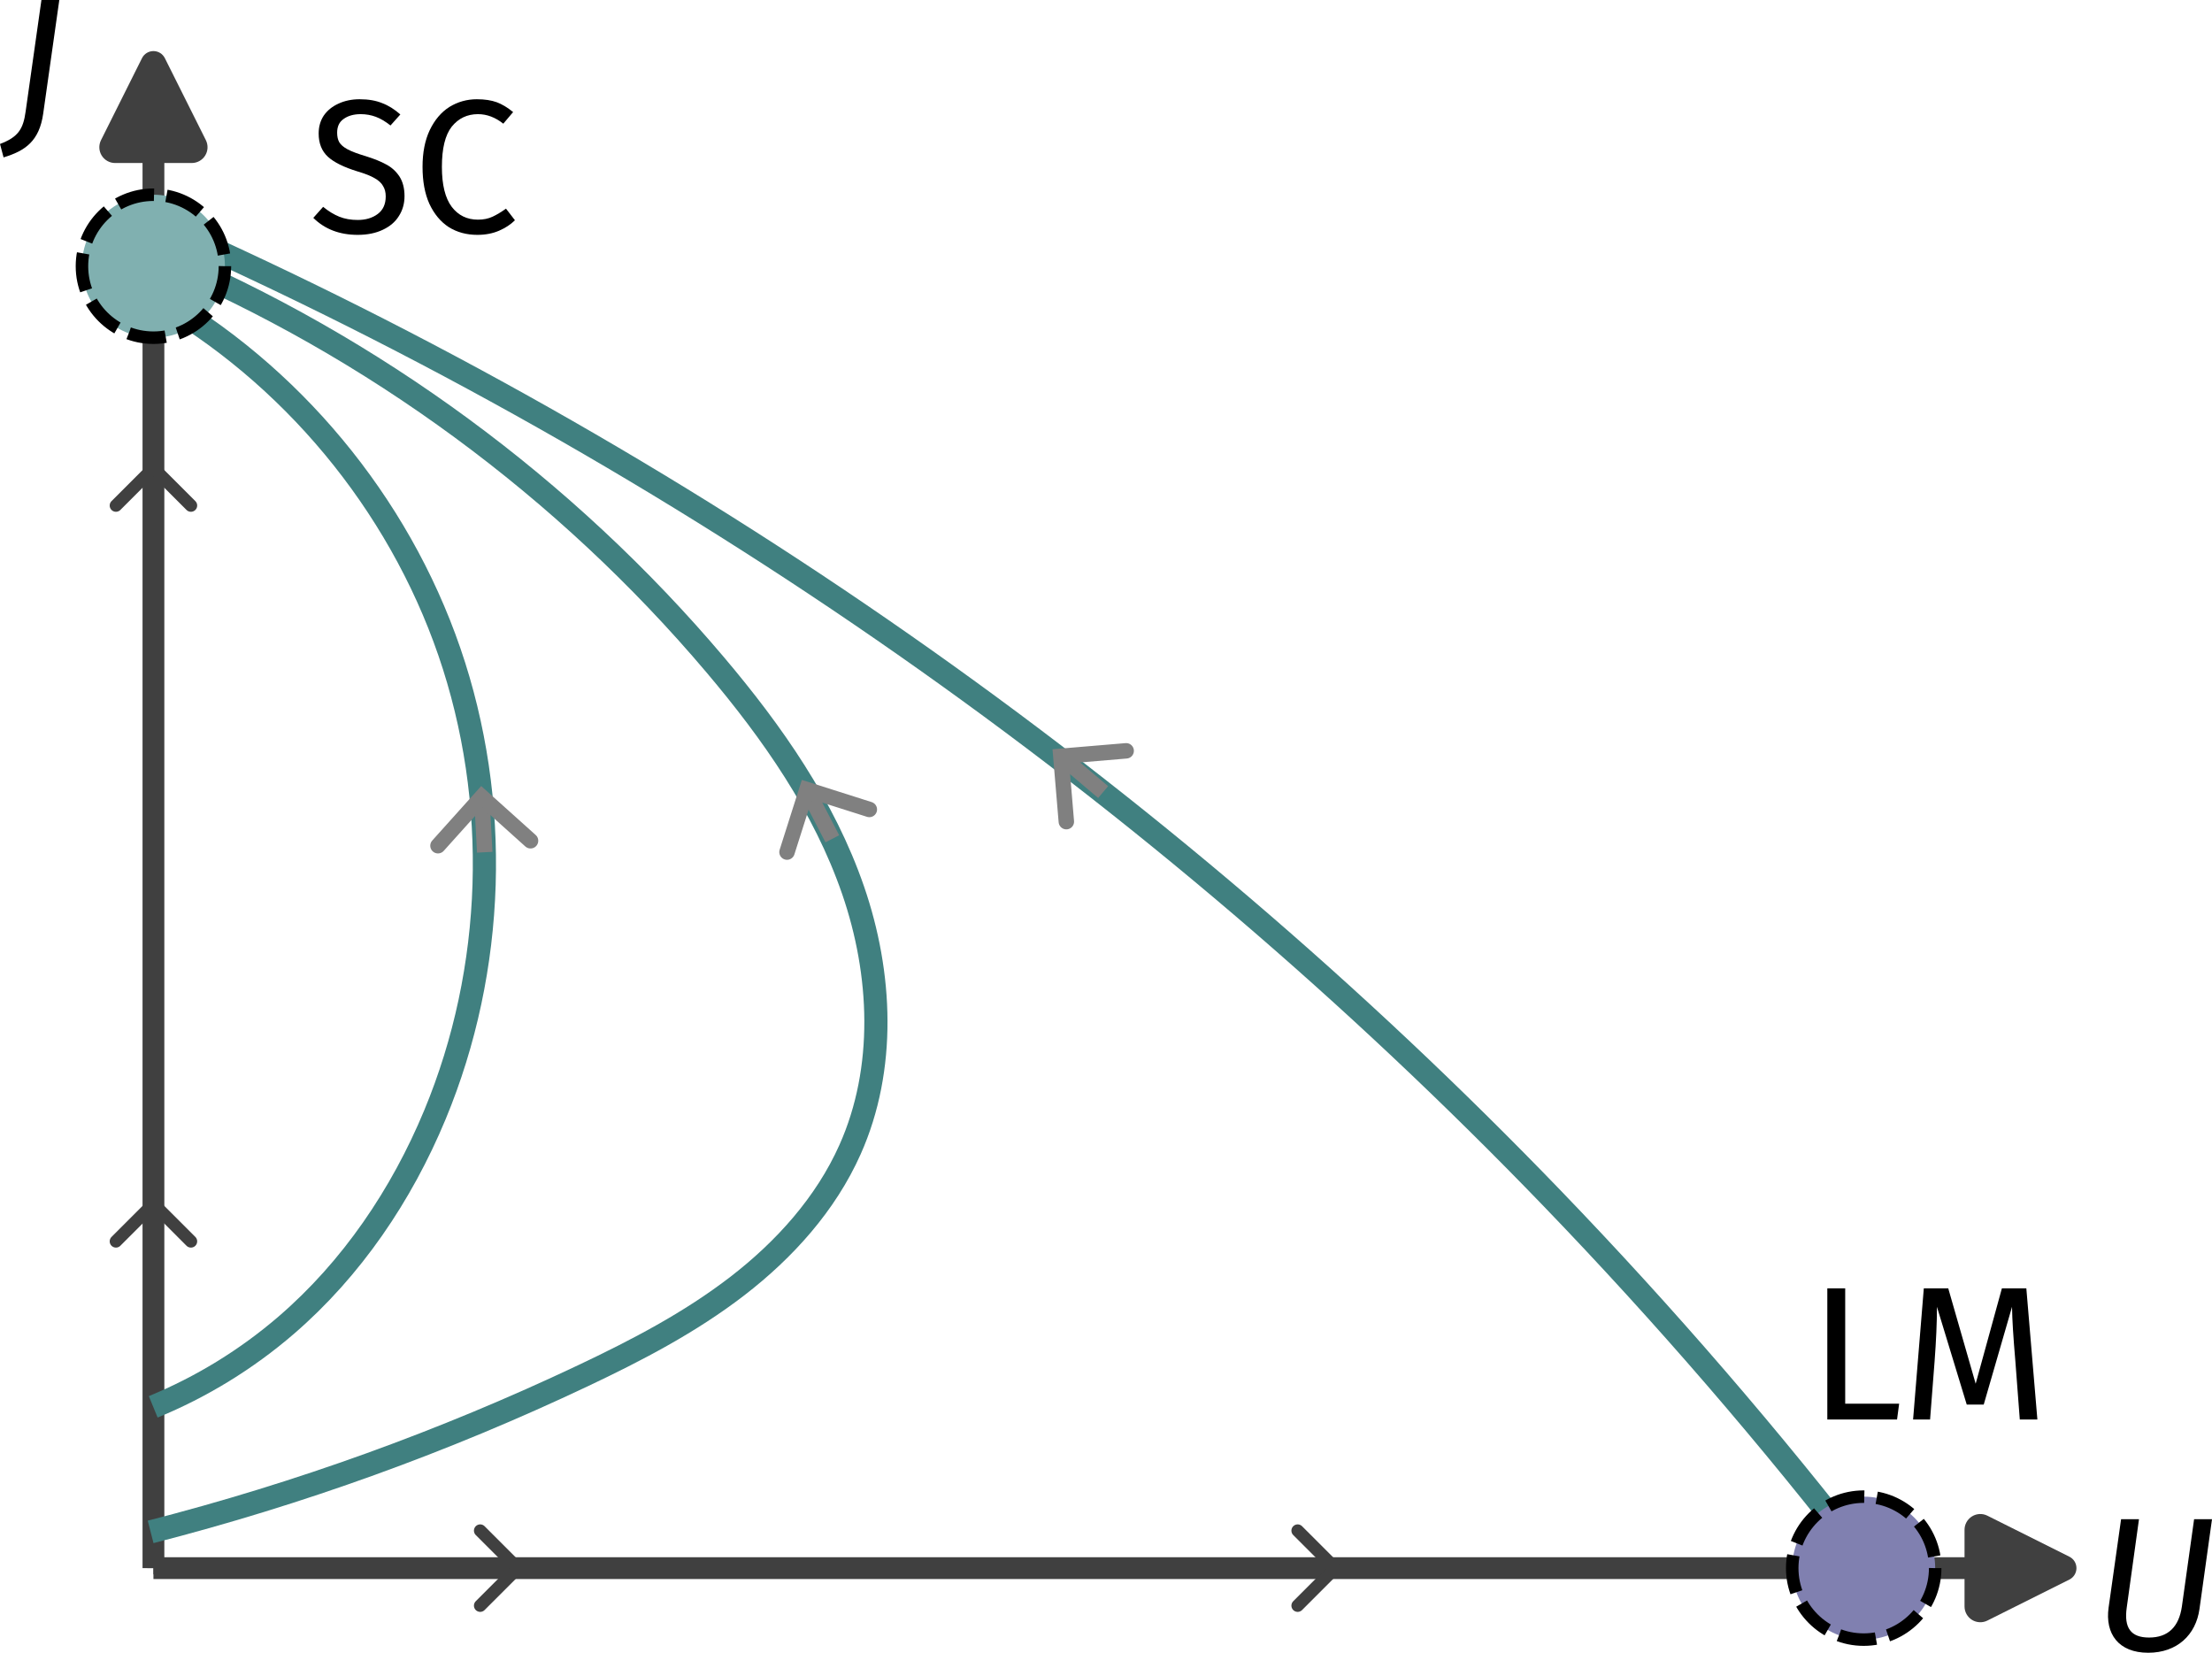
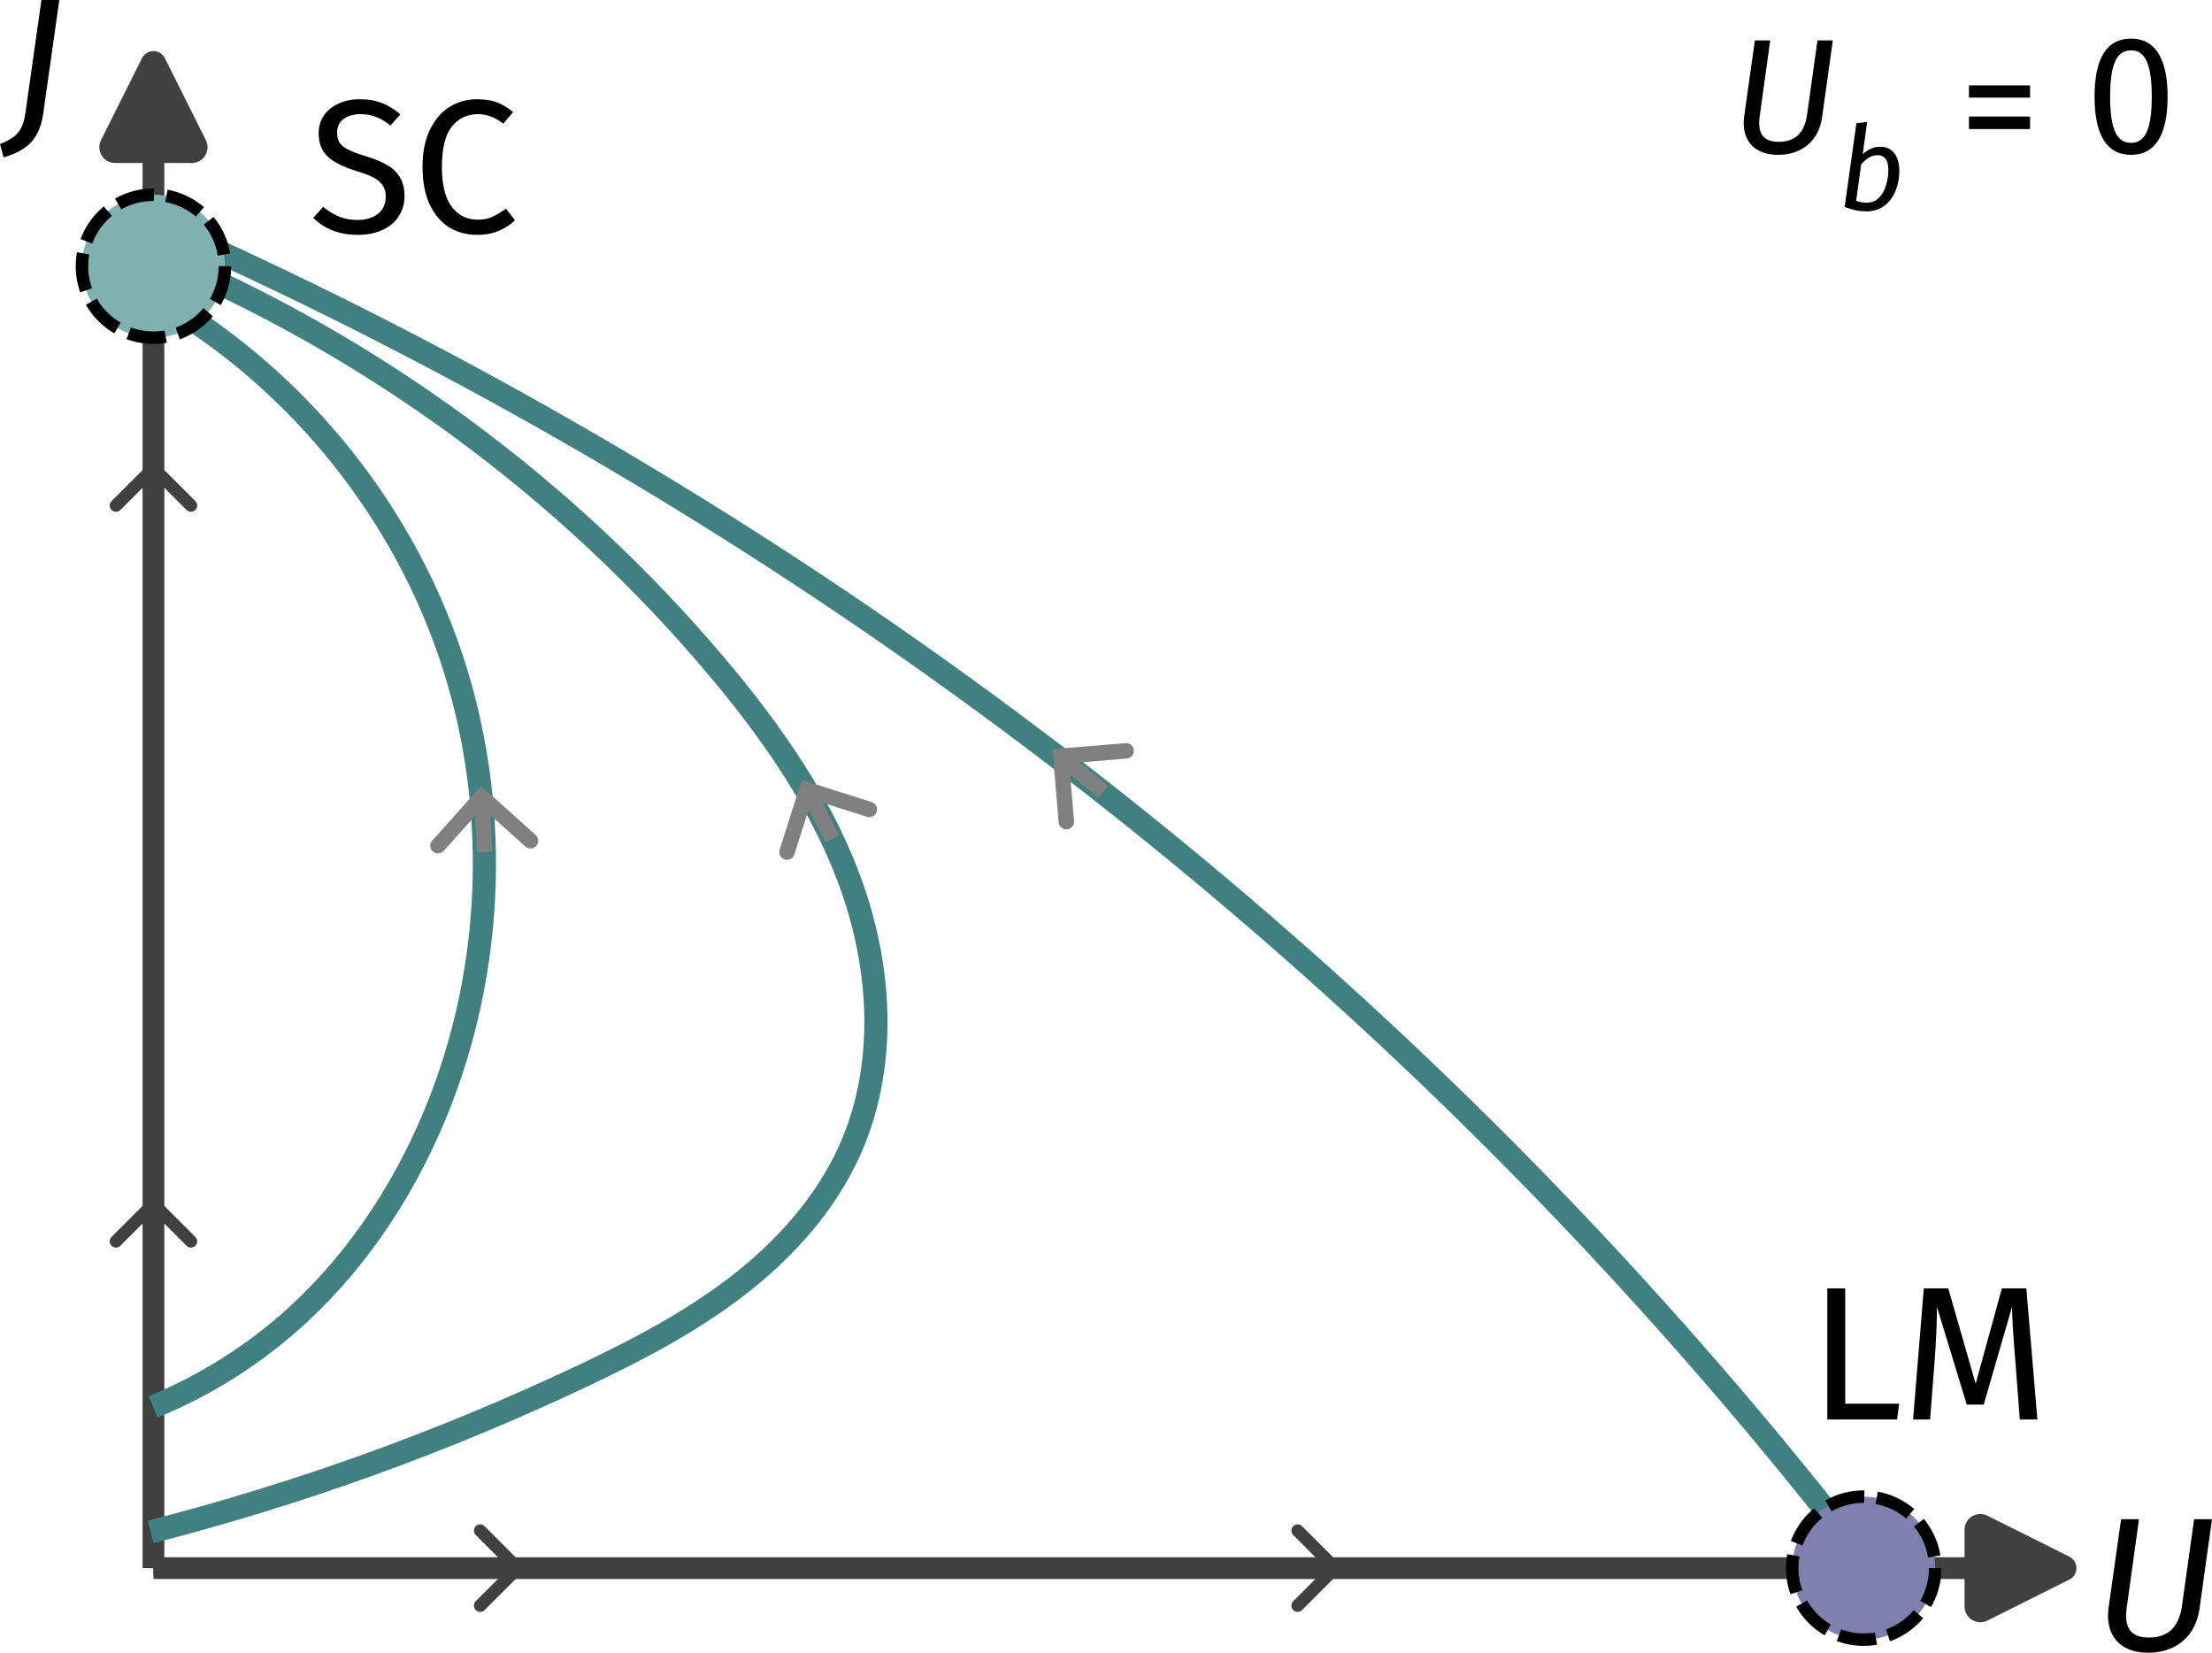
<svg xmlns="http://www.w3.org/2000/svg" xmlns:ns1="http://www.iki.fi/pav/software/textext/" width="143.188mm" height="106.974mm" viewBox="0 0 143.188 106.974" version="1.1" id="svg91060">
  <defs id="defs91057">
    <marker style="overflow:visible" id="Arrow3" refX="0" refY="0" orient="auto-start-reverse" markerWidth="4.207" markerHeight="7" viewBox="0 0 4.207 7" preserveAspectRatio="xMidYMid">
      <path style="fill:none;stroke:context-stroke;stroke-width:1;stroke-linecap:round" d="M 3,-3 0,0 3,3" id="arrow3" transform="rotate(180,0.125,0)" />
    </marker>
    <marker style="overflow:visible" id="RoundedArrow" refX="0" refY="0" orient="auto-start-reverse" markerWidth="5.135" markerHeight="4.964" viewBox="0 0 6.135 5.93" preserveAspectRatio="xMidYMid">
      <path transform="scale(0.7)" d="m -0.211,-4.106 6.422,3.211 a 1,1 90 0 1 0,1.789 L -0.211,4.106 A 1.236,1.236 31.717 0 1 -2,3 v -6 a 1.236,1.236 148.283 0 1 1.789,-1.106 z" style="fill:context-stroke;fill-rule:evenodd;stroke:none" id="path1367" />
    </marker>
    <g id="id-90c7cb28-996a-4ded-9caa-903564991b76-6">
      <g id="id-eda62aff-d66a-4eea-a679-e5cb4dbf9793-2">
        <path d="m 5.438,-6.438 v 5.891 H 1.344 V -6.438 Z m 0.547,-0.547 h -5.188 V 0 h 5.188 z m -2.75,4.953 c -0.219,0 -0.406,0.188 -0.406,0.422 0,0.219 0.188,0.406 0.406,0.406 0.25,0 0.422,-0.188 0.422,-0.406 0,-0.234 -0.172,-0.422 -0.422,-0.422 z M 3.438,-5.453 c -0.5,0 -0.906,0.188 -1.25,0.594 l 0.391,0.281 C 2.828,-4.875 3.094,-5 3.406,-5 3.766,-5 4,-4.812 4,-4.484 4,-3.844 2.953,-3.953 2.953,-2.938 v 0.297 H 3.5 V -2.906 c 0,-0.797 1.078,-0.656 1.078,-1.625 0,-0.469 -0.375,-0.922 -1.141,-0.922 z m 0,0" id="id-ae7648cd-fd3f-4c55-928e-deeb2b460a57-8" />
      </g>
      <g id="id-2f449571-3eca-412e-a1bd-846a646de578-4">
        <path d="M 2.656,-6.875 H 1.719 L 0.891,-1.031 C 0.766,-0.109 0.5,0.312 -0.453,0.672 L -0.266,1.375 C 0.875,1.031 1.609,0.516 1.812,-0.922 Z m 0,0" id="id-2edfec62-39a9-4ced-9283-aa827dad5f29-7" />
      </g>
    </g>
    <g id="id-15baad69-e972-4fcf-ba46-446da7abc889-9">
      <g id="id-bb24d447-19b4-4135-8c2c-fcab332e6cc7-9">
        <path d="M 5.406,-10.469 V 3.484 H 1.219 V -10.469 Z M 4.875,-9.953 H 1.781 V 2.969 H 4.875 Z M 3.234,-4.5 c 0.395,0 0.676,0.109 0.844,0.328 0.176,0.211 0.266,0.484 0.266,0.828 0,0.344 -0.078,0.617 -0.234,0.812 -0.148,0.188 -0.387,0.309 -0.719,0.359 v 0.453 c 0,0.074 -0.027,0.133 -0.078,0.172 -0.055,0.043 -0.109,0.062 -0.172,0.062 -0.062,0 -0.121,-0.02 -0.172,-0.062 C 2.914,-1.586 2.891,-1.645 2.891,-1.719 V -2.562 c 0.352,-0.02 0.594,-0.082 0.719,-0.188 0.125,-0.113 0.188,-0.305 0.188,-0.578 0,-0.219 -0.047,-0.383 -0.141,-0.5 -0.086,-0.125 -0.242,-0.188 -0.469,-0.188 -0.188,0 -0.359,0.039 -0.516,0.109 -0.055,0.023 -0.094,0.031 -0.125,0.031 -0.074,0 -0.137,-0.02 -0.188,-0.062 -0.043,-0.039 -0.062,-0.098 -0.062,-0.172 0,-0.125 0.098,-0.219 0.297,-0.281 C 2.789,-4.461 3.004,-4.5 3.234,-4.5 Z m -0.094,3.297 c 0.102,0 0.188,0.039 0.25,0.109 0.062,0.062 0.094,0.148 0.094,0.25 0,0.105 -0.031,0.195 -0.094,0.266 -0.062,0.062 -0.148,0.094 -0.25,0.094 -0.105,0 -0.188,-0.031 -0.25,-0.094 -0.062,-0.07 -0.094,-0.16 -0.094,-0.266 0,-0.102 0.031,-0.188 0.094,-0.25 0.062,-0.07 0.145,-0.109 0.25,-0.109 z m 0,0" id="id-77b2f2d7-fdb7-4595-af9f-efb027b22f51-0" />
      </g>
      <g id="id-276e747d-c5c6-4e36-8198-d7890d6b829e-8">
        <path d="m 2.688,-6.984 c 0.457,0 0.848,0.07 1.172,0.203 0.332,0.125 0.648,0.324 0.953,0.594 L 4.297,-5.609 C 4.035,-5.816 3.781,-5.969 3.531,-6.062 c -0.25,-0.094 -0.516,-0.141 -0.797,-0.141 -0.367,0 -0.664,0.086 -0.891,0.25 C 1.613,-5.797 1.5,-5.555 1.5,-5.234 c 0,0.199 0.035,0.367 0.109,0.5 0.082,0.137 0.227,0.262 0.438,0.375 C 2.266,-4.242 2.582,-4.125 3,-4 c 0.438,0.137 0.797,0.281 1.078,0.438 0.281,0.148 0.508,0.355 0.688,0.625 0.176,0.273 0.266,0.617 0.266,1.031 0,0.398 -0.102,0.746 -0.297,1.047 -0.188,0.305 -0.469,0.543 -0.844,0.719 C 3.523,0.035 3.086,0.125 2.578,0.125 1.629,0.125 0.852,-0.172 0.25,-0.766 L 0.766,-1.344 c 0.281,0.23 0.562,0.402 0.844,0.516 0.289,0.117 0.613,0.172 0.969,0.172 0.414,0 0.766,-0.102 1.047,-0.312 C 3.906,-1.176 4.047,-1.484 4.047,-1.891 4.047,-2.109 4,-2.289 3.906,-2.438 3.82,-2.594 3.676,-2.727 3.469,-2.844 3.258,-2.969 2.957,-3.086 2.562,-3.203 1.852,-3.422 1.336,-3.676 1.016,-3.969 0.691,-4.27 0.531,-4.676 0.531,-5.188 c 0,-0.352 0.086,-0.664 0.266,-0.938 0.188,-0.27 0.441,-0.477 0.766,-0.625 0.332,-0.156 0.707,-0.234 1.125,-0.234 z m 0,0" id="id-7fddeec3-386d-451d-b7de-f88be4730243-1" />
      </g>
      <g id="id-841281cf-22c6-4487-a148-c9e722f7c343-3">
        <path d="m 3.406,-6.984 c 0.406,0 0.75,0.055 1.031,0.156 0.281,0.105 0.566,0.277 0.859,0.516 L 4.781,-5.703 c -0.418,-0.332 -0.859,-0.5 -1.328,-0.5 -0.562,0 -1.023,0.219 -1.375,0.656 -0.344,0.438 -0.516,1.141 -0.516,2.109 0,0.938 0.172,1.637 0.516,2.094 0.344,0.449 0.801,0.672 1.375,0.672 0.289,0 0.547,-0.051 0.766,-0.156 C 4.438,-0.93 4.672,-1.07 4.922,-1.25 l 0.469,0.609 C 5.172,-0.422 4.895,-0.238 4.562,-0.094 4.227,0.051 3.848,0.125 3.422,0.125 c -0.562,0 -1.062,-0.133 -1.5,-0.406 C 1.492,-0.562 1.156,-0.969 0.906,-1.5 0.664,-2.039 0.547,-2.688 0.547,-3.438 c 0,-0.75 0.125,-1.391 0.375,-1.922 0.258,-0.539 0.602,-0.945 1.031,-1.219 0.438,-0.27 0.922,-0.406 1.453,-0.406 z m 0,0" id="id-89b8bc6b-a8fe-4181-ace9-8e502257583b-1" />
      </g>
    </g>
    <marker style="overflow:visible" id="Arrow3-3" refX="0" refY="0" orient="auto-start-reverse" markerWidth="4.207" markerHeight="7" viewBox="0 0 4.207 7" preserveAspectRatio="xMidYMid">
      <path style="fill:none;stroke:context-stroke;stroke-width:1;stroke-linecap:round" d="M 3,-3 0,0 3,3" id="arrow3-9" transform="rotate(180,0.125,0)" />
    </marker>
    <marker style="overflow:visible" id="Arrow3-33" refX="0" refY="0" orient="auto-start-reverse" markerWidth="4.207" markerHeight="7" viewBox="0 0 4.207 7" preserveAspectRatio="xMidYMid">
      <path style="fill:none;stroke:context-stroke;stroke-width:1;stroke-linecap:round" d="M 3,-3 0,0 3,3" id="arrow3-8" transform="rotate(180,0.125,0)" />
    </marker>
+     <g id="id-ae1ca0d6-77a7-4b07-ba99-f6e9acdd5151">
+       <g id="id-9d9c3fa8-8f37-4113-8446-5680de54b71e">
+         <path d="m 5.438,-6.438 v 5.891 H 1.344 V -6.438 Z m 0.547,-0.547 h -5.188 V 0 h 5.188 z m -2.75,4.953 c -0.219,0 -0.406,0.188 -0.406,0.422 0,0.219 0.188,0.406 0.406,0.406 0.25,0 0.422,-0.188 0.422,-0.406 0,-0.234 -0.172,-0.422 -0.422,-0.422 z M 3.438,-5.453 c -0.5,0 -0.906,0.188 -1.25,0.594 l 0.391,0.281 C 2.828,-4.875 3.094,-5 3.406,-5 3.766,-5 4,-4.812 4,-4.484 4,-3.844 2.953,-3.953 2.953,-2.938 v 0.297 H 3.5 V -2.906 c 0,-0.797 1.078,-0.656 1.078,-1.625 0,-0.469 -0.375,-0.922 -1.141,-0.922 z m 0,0" id="id-c3267bda-10c2-4894-b431-8146434c5fc7" />
+       </g>
+       <g id="id-16b3ad4e-0b2b-4aee-abad-22021b01f1a6">
+         <path d="M 6.25,-6.875 H 5.312 l -0.641,4.578 c -0.156,1.062 -0.719,1.625 -1.719,1.625 C 2,-0.672 1.625,-1.172 1.781,-2.25 l 0.641,-4.625 h -0.938 l -0.656,4.641 C 0.641,-0.875 1.344,0.125 2.906,0.125 c 1.516,0 2.5,-0.938 2.688,-2.297 z m 0,0" id="id-a83f579d-d9b8-479b-a567-32e2f6d66e26" />
+       </g>
+       <g id="id-bc83c8cc-5063-435f-94fb-5956aeb6f834">
+         <path d="M 0.625,-1.453 H 4.359 V -2.219 H 0.625 Z m 0,-1.922 h 3.734 v -0.75 H 0.625 Z m 0,0" id="id-95b53fc5-c833-4696-9227-0f256205c1cd" />
+       </g>
+       <g id="id-c242eebb-6113-4bdb-9415-2c4661b57c30">
+         <path d="M 0.625,-2.406 H 4.359 V -3.172 H 0.625 Z m 0,0" id="id-0635a760-f411-4141-ad16-21a42600d458" />
+       </g>
+       <g id="id-0326172e-20b7-492e-828b-46460604a7bf">
+         <path d="m 3.359,-7.344 -2.312,8.891 0.781,0.188 2.312,-8.906 z m 0,0" id="id-e811ae95-3cf9-456e-9cb0-20189524bbc7" />
+       </g>
+       <g id="id-c5ecaeb7-953c-4692-953d-285bd3f826df">
+         <path d="m 2.75,0 h 0.922 v -6.875 h -0.812 l -2.062,1.281 0.406,0.656 L 2.75,-5.891 Z m 0,0" id="id-58bdb4bb-71fa-47bf-ae80-d6ef28580da8" />
+       </g>
+       <g id="id-b945ced2-e144-47d0-958c-d4cdc2e346f6">
+         <path d="M 2.797,-6.266 C 3.625,-6.266 4.062,-5.5 4.062,-3.438 c 0,2.078 -0.438,2.828 -1.266,2.828 -0.844,0 -1.281,-0.75 -1.281,-2.828 0,-2.062 0.438,-2.828 1.281,-2.828 z m 0,-0.719 c -1.5,0 -2.234,1.219 -2.234,3.547 0,2.328 0.734,3.562 2.234,3.562 1.484,0 2.234,-1.234 2.234,-3.562 0,-2.312 -0.75,-3.547 -2.234,-3.547 z m 0,0" id="id-75c7f810-ef41-4645-9da2-3dfa76ca4c19" />
+       </g>
+       <g id="id-96d79f15-3c2c-40e5-a272-d18114bd6625">
+         <path d="m 3.906,-4.625 v 4.234 H 0.969 V -4.625 Z M 4.297,-5.016 H 0.578 V 0 h 3.719 z m -1.969,3.562 c -0.156,0 -0.297,0.125 -0.297,0.297 0,0.156 0.141,0.297 0.297,0.297 C 2.5,-0.859 2.625,-1 2.625,-1.156 2.625,-1.328 2.5,-1.453 2.328,-1.453 Z m 0.141,-2.469 c -0.359,0 -0.641,0.141 -0.891,0.422 L 1.844,-3.297 C 2.031,-3.5 2.234,-3.594 2.453,-3.594 c 0.266,0 0.438,0.125 0.438,0.359 0,0.469 -0.766,0.391 -0.766,1.125 v 0.203 h 0.391 v -0.188 c 0,-0.562 0.781,-0.469 0.781,-1.156 0,-0.344 -0.281,-0.672 -0.828,-0.672 z m 0,0" id="id-0db92e1b-9a5a-459f-a792-f414410eecc0" />
+       </g>
+       <g id="id-ca634160-c1ea-410a-8fbc-9ab13231f83d">
+         <path d="m 2.453,-3.344 c 0.375,0 0.656,0.234 0.656,0.906 0,0.859 -0.359,2 -1.297,2 -0.266,0 -0.422,-0.031 -0.672,-0.109 l 0.312,-2.25 c 0.281,-0.281 0.578,-0.547 1,-0.547 z M 2.625,-3.859 c -0.406,0 -0.75,0.156 -1.078,0.453 L 1.812,-5.375 1.156,-5.297 0.438,-0.172 C 0.969,0.016 1.328,0.094 1.766,0.094 3.25,0.094 3.781,-1.312 3.781,-2.375 c 0,-0.953 -0.453,-1.484 -1.156,-1.484 z m 0,0" id="id-67f1b1a8-b1b1-43d1-87c5-9e783edf2e45" />
+       </g>
+     </g>
  </defs>
  <g id="layer1" transform="translate(-15.32475,-55.2231)">
    <path style="fill:#505050;fill-opacity:1;stroke:#404040;stroke-width:1.411;stroke-miterlimit:4.5;stroke-dasharray:none;marker-end:url(#RoundedArrow)" d="M 25.257,156.72 V 64.121" id="path92579" />
    <path style="fill:#505050;fill-opacity:1;stroke:#404040;stroke-width:1.411;stroke-miterlimit:4.5;stroke-dasharray:none;marker-end:url(#RoundedArrow)" d="M 25.257,156.72 H 144.147" id="path92583" />
    <path style="fill:none;fill-opacity:1;stroke:#404040;stroke-width:0.809;stroke-miterlimit:4.5;stroke-dasharray:none;stroke-dashoffset:0;stroke-opacity:1;marker-end:url(#Arrow3)" d="M 25.257,156.72 H 48.633" id="path94409" />
    <path style="fill:none;fill-opacity:1;stroke:#404040;stroke-width:0.809;stroke-miterlimit:4.5;stroke-dasharray:none;stroke-dashoffset:0;stroke-opacity:1;marker-end:url(#Arrow3)" d="M 78.174,156.72 H 101.55" id="path94465" />
    <path style="fill:none;fill-opacity:1;stroke:#404040;stroke-width:0.809;stroke-miterlimit:4.5;stroke-dasharray:none;stroke-dashoffset:0;stroke-opacity:1;marker-end:url(#Arrow3-3)" d="M 25.257,156.72 V 133.344" id="path94409-6" />
    <path style="fill:none;fill-opacity:1;stroke:#404040;stroke-width:0.809;stroke-miterlimit:4.5;stroke-dasharray:none;stroke-dashoffset:0;stroke-opacity:1;marker-end:url(#Arrow3-3)" d="M 25.257,109.095 V 85.719" id="path94465-9" />
    <path style="fill:none;fill-opacity:1;stroke:#408080;stroke-width:1.5;stroke-miterlimit:4.5;stroke-dasharray:none;stroke-dashoffset:0;stroke-opacity:1" d="m 25.243,146.28 c 3.124,-1.283 6.039,-3.071 8.598,-5.274 4.255,-3.663 7.483,-8.443 9.636,-13.627 3.92,-9.435 4.259,-20.307 0.937,-29.968 -3.323,-9.661 -10.278,-18.025 -19.171,-23.053" id="path97017" />
    <path style="fill:none;fill-opacity:1;stroke:#408080;stroke-width:1.5;stroke-miterlimit:4.5;stroke-dasharray:none;stroke-dashoffset:0;stroke-opacity:1" d="m 25.075,154.374 c 9.62,-2.466 19.002,-5.854 27.978,-10.103 3.49,-1.652 6.94,-3.448 9.999,-5.805 3.058,-2.357 5.728,-5.315 7.3,-8.842 2.334,-5.234 2.062,-11.37 0.193,-16.788 C 68.676,107.418 65.326,102.63 61.624,98.255 51.929,86.795 39.504,77.661 25.674,71.827" id="path99349" />
    <path style="fill:none;fill-opacity:1;stroke:#408080;stroke-width:1.5;stroke-miterlimit:4.5;stroke-dasharray:none;stroke-dashoffset:0;stroke-opacity:1" d="m 136.319,156.558 c -6.393,-8.288 -13.243,-16.223 -20.507,-23.76 C 90.243,106.271 59.487,84.762 25.798,69.846" id="path99371" />
    <circle style="opacity:1;fill:#8080b0;fill-opacity:1;stroke:#000000;stroke-width:0.809;stroke-miterlimit:4.5;stroke-dasharray:2.427, 0.809;stroke-dashoffset:0;stroke-opacity:1" id="path92904" cx="135.967" cy="156.72" r="4.627" />
    <circle style="opacity:1;fill:#80b0b0;fill-opacity:1;stroke:#000000;stroke-width:0.809;stroke-miterlimit:4.5;stroke-dasharray:2.427, 0.809;stroke-dashoffset:0;stroke-opacity:1" id="path92904-2" cx="25.257" cy="72.453" r="4.627" />
    <g transform="matrix(1.23472,0,0,1.23472,35.6055,61.6469)" ns1:version="1.8.1" ns1:texconverter="xelatex" ns1:pdfconverter="inkscape" ns1:text="SC" ns1:preamble="/home/kirito/.config/textext/beamer_preamble.tex" ns1:scale="3.5" ns1:alignment="middle center" ns1:stroke-to-path="0" ns1:inkscapeversion="1.2.1" ns1:jacobian_sqrt="1.23472" id="g93266">
      <defs id="id-d47980f4-0a8e-4a70-b12f-4482e82df5bf">
        <g id="id-b36f12ab-09c7-487a-bebf-731a1f5a659c">
          <g id="id-5d4ac619-7275-48c9-abb0-081f49836ce8">
            <path d="M 5.406,-10.469 V 3.484 H 1.219 V -10.469 Z M 4.875,-9.953 H 1.781 V 2.969 H 4.875 Z M 3.234,-4.5 c 0.395,0 0.676,0.109 0.844,0.328 0.176,0.211 0.266,0.484 0.266,0.828 0,0.344 -0.078,0.617 -0.234,0.812 -0.148,0.188 -0.387,0.309 -0.719,0.359 v 0.453 c 0,0.074 -0.027,0.133 -0.078,0.172 -0.055,0.043 -0.109,0.062 -0.172,0.062 -0.062,0 -0.121,-0.02 -0.172,-0.062 C 2.914,-1.586 2.891,-1.645 2.891,-1.719 V -2.562 c 0.352,-0.02 0.594,-0.082 0.719,-0.188 0.125,-0.113 0.188,-0.305 0.188,-0.578 0,-0.219 -0.047,-0.383 -0.141,-0.5 -0.086,-0.125 -0.242,-0.188 -0.469,-0.188 -0.188,0 -0.359,0.039 -0.516,0.109 -0.055,0.023 -0.094,0.031 -0.125,0.031 -0.074,0 -0.137,-0.02 -0.188,-0.062 -0.043,-0.039 -0.062,-0.098 -0.062,-0.172 0,-0.125 0.098,-0.219 0.297,-0.281 C 2.789,-4.461 3.004,-4.5 3.234,-4.5 Z m -0.094,3.297 c 0.102,0 0.188,0.039 0.25,0.109 0.062,0.062 0.094,0.148 0.094,0.25 0,0.105 -0.031,0.195 -0.094,0.266 -0.062,0.062 -0.148,0.094 -0.25,0.094 -0.105,0 -0.188,-0.031 -0.25,-0.094 -0.062,-0.07 -0.094,-0.16 -0.094,-0.266 0,-0.102 0.031,-0.188 0.094,-0.25 0.062,-0.07 0.145,-0.109 0.25,-0.109 z m 0,0" id="id-ab35e58a-5685-48db-8e74-580d73ae5217" />
          </g>
          <g id="id-9208368b-1644-451d-9f91-376ef4622113">
            <path d="m 2.688,-6.984 c 0.457,0 0.848,0.07 1.172,0.203 0.332,0.125 0.648,0.324 0.953,0.594 L 4.297,-5.609 C 4.035,-5.816 3.781,-5.969 3.531,-6.062 c -0.25,-0.094 -0.516,-0.141 -0.797,-0.141 -0.367,0 -0.664,0.086 -0.891,0.25 C 1.613,-5.797 1.5,-5.555 1.5,-5.234 c 0,0.199 0.035,0.367 0.109,0.5 0.082,0.137 0.227,0.262 0.438,0.375 C 2.266,-4.242 2.582,-4.125 3,-4 c 0.438,0.137 0.797,0.281 1.078,0.438 0.281,0.148 0.508,0.355 0.688,0.625 0.176,0.273 0.266,0.617 0.266,1.031 0,0.398 -0.102,0.746 -0.297,1.047 -0.188,0.305 -0.469,0.543 -0.844,0.719 C 3.523,0.035 3.086,0.125 2.578,0.125 1.629,0.125 0.852,-0.172 0.25,-0.766 L 0.766,-1.344 c 0.281,0.23 0.562,0.402 0.844,0.516 0.289,0.117 0.613,0.172 0.969,0.172 0.414,0 0.766,-0.102 1.047,-0.312 C 3.906,-1.176 4.047,-1.484 4.047,-1.891 4.047,-2.109 4,-2.289 3.906,-2.438 3.82,-2.594 3.676,-2.727 3.469,-2.844 3.258,-2.969 2.957,-3.086 2.562,-3.203 1.852,-3.422 1.336,-3.676 1.016,-3.969 0.691,-4.27 0.531,-4.676 0.531,-5.188 c 0,-0.352 0.086,-0.664 0.266,-0.938 0.188,-0.27 0.441,-0.477 0.766,-0.625 0.332,-0.156 0.707,-0.234 1.125,-0.234 z m 0,0" id="id-e316e220-4fc6-4e7a-a6cb-3f73616bd210" />
          </g>
          <g id="id-506f267a-5891-4d3c-b00b-c099424dfb8a">
            <path d="m 3.406,-6.984 c 0.406,0 0.75,0.055 1.031,0.156 0.281,0.105 0.566,0.277 0.859,0.516 L 4.781,-5.703 c -0.418,-0.332 -0.859,-0.5 -1.328,-0.5 -0.562,0 -1.023,0.219 -1.375,0.656 -0.344,0.438 -0.516,1.141 -0.516,2.109 0,0.938 0.172,1.637 0.516,2.094 0.344,0.449 0.801,0.672 1.375,0.672 0.289,0 0.547,-0.051 0.766,-0.156 C 4.438,-0.93 4.672,-1.07 4.922,-1.25 l 0.469,0.609 C 5.172,-0.422 4.895,-0.238 4.562,-0.094 4.227,0.051 3.848,0.125 3.422,0.125 c -0.562,0 -1.062,-0.133 -1.5,-0.406 C 1.492,-0.562 1.156,-0.969 0.906,-1.5 0.664,-2.039 0.547,-2.688 0.547,-3.438 c 0,-0.75 0.125,-1.391 0.375,-1.922 0.258,-0.539 0.602,-0.945 1.031,-1.219 0.438,-0.27 0.922,-0.406 1.453,-0.406 z m 0,0" id="id-220beb93-5a79-442e-818d-6823f561611d" />
          </g>
        </g>
      </defs>
      <g fill="#000000" fill-opacity="1" id="id-13456506-bbfe-43b4-b370-e628c7cc2719" transform="translate(-148.962,-127.781)">
        <g transform="translate(148.712,134.765)" id="g102074">
          <path d="m 2.688,-6.984 c 0.457,0 0.848,0.07 1.172,0.203 0.332,0.125 0.648,0.324 0.953,0.594 L 4.297,-5.609 C 4.035,-5.816 3.781,-5.969 3.531,-6.062 c -0.25,-0.094 -0.516,-0.141 -0.797,-0.141 -0.367,0 -0.664,0.086 -0.891,0.25 C 1.613,-5.797 1.5,-5.555 1.5,-5.234 c 0,0.199 0.035,0.367 0.109,0.5 0.082,0.137 0.227,0.262 0.438,0.375 C 2.266,-4.242 2.582,-4.125 3,-4 c 0.438,0.137 0.797,0.281 1.078,0.438 0.281,0.148 0.508,0.355 0.688,0.625 0.176,0.273 0.266,0.617 0.266,1.031 0,0.398 -0.102,0.746 -0.297,1.047 -0.188,0.305 -0.469,0.543 -0.844,0.719 C 3.523,0.035 3.086,0.125 2.578,0.125 1.629,0.125 0.852,-0.172 0.25,-0.766 L 0.766,-1.344 c 0.281,0.23 0.562,0.402 0.844,0.516 0.289,0.117 0.613,0.172 0.969,0.172 0.414,0 0.766,-0.102 1.047,-0.312 C 3.906,-1.176 4.047,-1.484 4.047,-1.891 4.047,-2.109 4,-2.289 3.906,-2.438 3.82,-2.594 3.676,-2.727 3.469,-2.844 3.258,-2.969 2.957,-3.086 2.562,-3.203 1.852,-3.422 1.336,-3.676 1.016,-3.969 0.691,-4.27 0.531,-4.676 0.531,-5.188 c 0,-0.352 0.086,-0.664 0.266,-0.938 0.188,-0.27 0.441,-0.477 0.766,-0.625 0.332,-0.156 0.707,-0.234 1.125,-0.234 z m 0,0" id="id-802ed094-25b4-4454-ad12-4bd4a984227a" />
        </g>
        <g transform="translate(154.142,134.765)" id="g102077">
          <path d="m 3.406,-6.984 c 0.406,0 0.75,0.055 1.031,0.156 0.281,0.105 0.566,0.277 0.859,0.516 L 4.781,-5.703 c -0.418,-0.332 -0.859,-0.5 -1.328,-0.5 -0.562,0 -1.023,0.219 -1.375,0.656 -0.344,0.438 -0.516,1.141 -0.516,2.109 0,0.938 0.172,1.637 0.516,2.094 0.344,0.449 0.801,0.672 1.375,0.672 0.289,0 0.547,-0.051 0.766,-0.156 C 4.438,-0.93 4.672,-1.07 4.922,-1.25 l 0.469,0.609 C 5.172,-0.422 4.895,-0.238 4.562,-0.094 4.227,0.051 3.848,0.125 3.422,0.125 c -0.562,0 -1.062,-0.133 -1.5,-0.406 C 1.492,-0.562 1.156,-0.969 0.906,-1.5 0.664,-2.039 0.547,-2.688 0.547,-3.438 c 0,-0.75 0.125,-1.391 0.375,-1.922 0.258,-0.539 0.602,-0.945 1.031,-1.219 0.438,-0.27 0.922,-0.406 1.453,-0.406 z m 0,0" id="id-8b9e5b92-3490-4763-aa45-4c123146cc9e" />
        </g>
      </g>
    </g>
    <g transform="matrix(1.23472,0,0,1.23472,133.611,138.611)" ns1:version="1.8.1" ns1:texconverter="xelatex" ns1:pdfconverter="inkscape" ns1:text="LM" ns1:preamble="/home/kirito/.config/textext/beamer_preamble.tex" ns1:scale="3.5" ns1:alignment="middle center" ns1:stroke-to-path="0" ns1:inkscapeversion="1.2.1" ns1:jacobian_sqrt="1.23472" id="g93266-6">
      <defs id="id-a8318027-9a83-4b88-afdf-b06affb17161">
        <g id="id-e68cef26-8b88-4c07-a490-4baafb17921a">
          <g id="id-34f4b13b-70fa-4e24-8f64-d692f41184ab">
            <path d="M 5.406,-10.469 V 3.484 H 1.219 V -10.469 Z M 4.875,-9.953 H 1.781 V 2.969 H 4.875 Z M 3.234,-4.5 c 0.395,0 0.676,0.109 0.844,0.328 0.176,0.211 0.266,0.484 0.266,0.828 0,0.344 -0.078,0.617 -0.234,0.812 -0.148,0.188 -0.387,0.309 -0.719,0.359 v 0.453 c 0,0.074 -0.027,0.133 -0.078,0.172 -0.055,0.043 -0.109,0.062 -0.172,0.062 -0.062,0 -0.121,-0.02 -0.172,-0.062 C 2.914,-1.586 2.891,-1.645 2.891,-1.719 V -2.562 c 0.352,-0.02 0.594,-0.082 0.719,-0.188 0.125,-0.113 0.188,-0.305 0.188,-0.578 0,-0.219 -0.047,-0.383 -0.141,-0.5 -0.086,-0.125 -0.242,-0.188 -0.469,-0.188 -0.188,0 -0.359,0.039 -0.516,0.109 -0.055,0.023 -0.094,0.031 -0.125,0.031 -0.074,0 -0.137,-0.02 -0.188,-0.062 -0.043,-0.039 -0.062,-0.098 -0.062,-0.172 0,-0.125 0.098,-0.219 0.297,-0.281 C 2.789,-4.461 3.004,-4.5 3.234,-4.5 Z m -0.094,3.297 c 0.102,0 0.188,0.039 0.25,0.109 0.062,0.062 0.094,0.148 0.094,0.25 0,0.105 -0.031,0.195 -0.094,0.266 -0.062,0.062 -0.148,0.094 -0.25,0.094 -0.105,0 -0.188,-0.031 -0.25,-0.094 -0.062,-0.07 -0.094,-0.16 -0.094,-0.266 0,-0.102 0.031,-0.188 0.094,-0.25 0.062,-0.07 0.145,-0.109 0.25,-0.109 z m 0,0" id="id-19e9d9cb-218f-47e2-9bcf-87ada017e9da" />
          </g>
          <g id="id-156b5984-31fb-47c3-a000-656d4a383544">
            <path d="m 1.938,-6.875 v 6.047 H 4.766 L 4.656,0 H 1 v -6.875 z m 0,0" id="id-cfc31ae0-575d-4615-b313-c93a6348978a" />
          </g>
          <g id="id-7664b9c5-10c4-4f7c-8606-b786de1ebbd6">
            <path d="M 7.141,0 H 6.219 L 5.984,-3.094 C 5.879,-4.312 5.82,-5.25 5.812,-5.906 l -1.484,5.125 H 3.438 l -1.562,-5.125 c 0,0.824 -0.043,1.781 -0.125,2.875 L 1.516,0 H 0.625 l 0.562,-6.875 h 1.281 l 1.438,5 1.375,-5 H 6.562 Z m 0,0" id="id-4315d7e1-ac9b-47f3-be2e-08476f47b060" />
          </g>
        </g>
      </defs>
      <g fill="#000000" fill-opacity="1" id="id-163163da-28ce-4d33-a2fb-c0aa0a29ceeb" transform="translate(-149.712,-127.89)">
        <g transform="translate(148.712,134.765)" id="g105523">
          <path d="m 1.938,-6.875 v 6.047 H 4.766 L 4.656,0 H 1 v -6.875 z m 0,0" id="id-45c60e6b-d4a5-4878-99a3-ffdcef0ba7ed" />
        </g>
      </g>
      <g fill="#000000" fill-opacity="1" id="id-aa1d2bf5-a2aa-4de4-be34-a4bbb47ab8b9" transform="translate(-149.712,-127.89)">
        <g transform="translate(153.584,134.765)" id="g105527">
          <path d="M 7.141,0 H 6.219 L 5.984,-3.094 C 5.879,-4.312 5.82,-5.25 5.812,-5.906 l -1.484,5.125 H 3.438 l -1.562,-5.125 c 0,0.824 -0.043,1.781 -0.125,2.875 L 1.516,0 H 0.625 l 0.562,-6.875 h 1.281 l 1.438,5 1.375,-5 H 6.562 Z m 0,0" id="id-4e19a130-db2b-4749-800c-a248a42b44d0" />
        </g>
      </g>
    </g>
    <g transform="matrix(1.23472,0,0,1.23472,151.781,153.554)" ns1:version="1.8.1" ns1:texconverter="xelatex" ns1:pdfconverter="inkscape" ns1:text="$U$" ns1:preamble="/home/kirito/.config/textext/beamer_preamble.tex" ns1:scale="3.5" ns1:alignment="middle center" ns1:stroke-to-path="0" ns1:inkscapeversion="1.2.1" ns1:jacobian_sqrt="1.23472" id="g92965-5">
      <defs id="id-a859d1e7-65c5-4716-a59b-c292d48ee7c9">
        <g id="id-33968121-e4ab-46c9-8848-033bdff295b7">
          <g id="id-9eb453a8-f34a-42f0-9051-c221fd820fd8">
            <path d="m 5.438,-6.438 v 5.891 H 1.344 V -6.438 Z m 0.547,-0.547 h -5.188 V 0 h 5.188 z m -2.75,4.953 c -0.219,0 -0.406,0.188 -0.406,0.422 0,0.219 0.188,0.406 0.406,0.406 0.25,0 0.422,-0.188 0.422,-0.406 0,-0.234 -0.172,-0.422 -0.422,-0.422 z M 3.438,-5.453 c -0.5,0 -0.906,0.188 -1.25,0.594 l 0.391,0.281 C 2.828,-4.875 3.094,-5 3.406,-5 3.766,-5 4,-4.812 4,-4.484 4,-3.844 2.953,-3.953 2.953,-2.938 v 0.297 H 3.5 V -2.906 c 0,-0.797 1.078,-0.656 1.078,-1.625 0,-0.469 -0.375,-0.922 -1.141,-0.922 z m 0,0" id="id-fa887998-0f3a-4f6c-a552-b16c85eeca7f" />
          </g>
          <g id="id-9eeb4f77-e53f-4cc0-8667-d49b6d1b85e4">
            <path d="M 6.25,-6.875 H 5.312 l -0.641,4.578 c -0.156,1.062 -0.719,1.625 -1.719,1.625 C 2,-0.672 1.625,-1.172 1.781,-2.25 l 0.641,-4.625 h -0.938 l -0.656,4.641 C 0.641,-0.875 1.344,0.125 2.906,0.125 c 1.516,0 2.5,-0.938 2.688,-2.297 z m 0,0" id="id-3c7ea951-ee05-433e-8ff2-6651e3a90756" />
          </g>
        </g>
      </defs>
      <g fill="#000000" fill-opacity="1" id="id-4ae4333c-b20f-4e3d-ab98-fdca47c34257" transform="translate(-149.51,-127.89)">
        <g transform="translate(148.712,134.765)" id="g105745">
          <path d="M 6.25,-6.875 H 5.312 l -0.641,4.578 c -0.156,1.062 -0.719,1.625 -1.719,1.625 C 2,-0.672 1.625,-1.172 1.781,-2.25 l 0.641,-4.625 h -0.938 l -0.656,4.641 C 0.641,-0.875 1.344,0.125 2.906,0.125 c 1.516,0 2.5,-0.938 2.688,-2.297 z m 0,0" id="id-6df229c2-bd91-4820-88cc-d0ace8972947" />
        </g>
      </g>
    </g>
    <g transform="matrix(1.23472,0,0,1.23472,15.3249,55.2231)" ns1:version="1.8.1" ns1:texconverter="xelatex" ns1:pdfconverter="inkscape" ns1:text="$J$" ns1:preamble="/home/kirito/.config/textext/beamer_preamble.tex" ns1:scale="3.5" ns1:alignment="middle center" ns1:stroke-to-path="0" ns1:inkscapeversion="1.2.1" ns1:jacobian_sqrt="1.23472" id="g92965">
      <defs id="id-d49269ea-b644-4c11-8cc5-6abc32762651">
        <g id="id-032552b3-5c2a-4248-b77b-3ae275047e82">
          <g id="id-488df9a5-82ae-4bd1-ba48-2413b8975d17">
            <path d="m 5.438,-6.438 v 5.891 H 1.344 V -6.438 Z m 0.547,-0.547 h -5.188 V 0 h 5.188 z m -2.75,4.953 c -0.219,0 -0.406,0.188 -0.406,0.422 0,0.219 0.188,0.406 0.406,0.406 0.25,0 0.422,-0.188 0.422,-0.406 0,-0.234 -0.172,-0.422 -0.422,-0.422 z M 3.438,-5.453 c -0.5,0 -0.906,0.188 -1.25,0.594 l 0.391,0.281 C 2.828,-4.875 3.094,-5 3.406,-5 3.766,-5 4,-4.812 4,-4.484 4,-3.844 2.953,-3.953 2.953,-2.938 v 0.297 H 3.5 V -2.906 c 0,-0.797 1.078,-0.656 1.078,-1.625 0,-0.469 -0.375,-0.922 -1.141,-0.922 z m 0,0" id="id-dd6086ab-9a23-48ba-ba48-cd35085d4cb3" />
          </g>
          <g id="id-48fb2c49-d5ee-4c06-b7d5-61b9f139a02a">
            <path d="M 2.656,-6.875 H 1.719 L 0.891,-1.031 C 0.766,-0.109 0.5,0.312 -0.453,0.672 L -0.266,1.375 C 0.875,1.031 1.609,0.516 1.812,-0.922 Z m 0,0" id="id-0b32979a-ef2a-4660-bb16-7079c84eb26f" />
          </g>
        </g>
      </defs>
      <g fill="#000000" fill-opacity="1" id="id-a140c763-129c-46c9-b93d-621766f14146" transform="translate(-148.259,-127.89)">
        <g transform="translate(148.712,134.765)" id="g105958">
          <path d="M 2.656,-6.875 H 1.719 L 0.891,-1.031 C 0.766,-0.109 0.5,0.312 -0.453,0.672 L -0.266,1.375 C 0.875,1.031 1.609,0.516 1.812,-0.922 Z m 0,0" id="id-f119c202-fd12-4328-8e80-1b877e83f993" />
        </g>
      </g>
    </g>
    <path style="opacity:1;fill:#8080b0;fill-opacity:1;stroke:#808080;stroke-width:1;stroke-miterlimit:4.5;stroke-dasharray:none;stroke-dashoffset:0;stroke-opacity:1;marker-end:url(#Arrow3)" d="m 46.703,110.384 -0.178,-3.329" id="path107689" />
    <path style="opacity:1;fill:#8080b0;fill-opacity:1;stroke:#808080;stroke-width:1;stroke-miterlimit:4.5;stroke-dasharray:none;stroke-dashoffset:0;stroke-opacity:1;marker-end:url(#Arrow3)" d="m 69.203,109.513 -1.533,-2.961" id="path107787" />
    <path style="fill:#8080b0;fill-opacity:1;stroke:#808080;stroke-width:1;stroke-miterlimit:4.5;stroke-dasharray:none;stroke-dashoffset:0;stroke-opacity:1;marker-end:url(#Arrow3-33)" d="m 86.734,106.489 -2.547,-2.152" id="path107787-5" />
+     <g transform="matrix(1.05833,0,0,1.05833,128.1973,57.7224)" ns1:version="1.8.1" ns1:texconverter="xelatex" ns1:pdfconverter="inkscape" ns1:text="$U_b = 0$" ns1:preamble="/home/kirito/.config/textext/beamer_preamble.tex" ns1:scale="3.0" ns1:alignment="middle center" ns1:stroke-to-path="0" ns1:inkscapeversion="1.2.1" ns1:jacobian_sqrt="1.05833" id="g110150">
+       <defs id="id-cc04f1fa-5a46-47bb-a423-13c1a4c7e4ef">
+         <g id="id-e8bb7a21-6cd4-449c-99eb-3b56342aec8f">
+           <g id="id-7f2f0fb6-1989-4a5a-a0b4-40e502be8a7d">
+             <path d="m 5.438,-6.438 v 5.891 H 1.344 V -6.438 Z m 0.547,-0.547 h -5.188 V 0 h 5.188 z m -2.75,4.953 c -0.219,0 -0.406,0.188 -0.406,0.422 0,0.219 0.188,0.406 0.406,0.406 0.25,0 0.422,-0.188 0.422,-0.406 0,-0.234 -0.172,-0.422 -0.422,-0.422 z M 3.438,-5.453 c -0.5,0 -0.906,0.188 -1.25,0.594 l 0.391,0.281 C 2.828,-4.875 3.094,-5 3.406,-5 3.766,-5 4,-4.812 4,-4.484 4,-3.844 2.953,-3.953 2.953,-2.938 v 0.297 H 3.5 V -2.906 c 0,-0.797 1.078,-0.656 1.078,-1.625 0,-0.469 -0.375,-0.922 -1.141,-0.922 z m 0,0" id="id-3a8556bc-f573-4d9f-bee4-56aac2efc2ba" />
+           </g>
+           <g id="id-9dcd3067-adb8-43f5-884e-4db3e139ecc9">
+             <path d="M 6.25,-6.875 H 5.312 l -0.641,4.578 c -0.156,1.062 -0.719,1.625 -1.719,1.625 C 2,-0.672 1.625,-1.172 1.781,-2.25 l 0.641,-4.625 h -0.938 l -0.656,4.641 C 0.641,-0.875 1.344,0.125 2.906,0.125 c 1.516,0 2.5,-0.938 2.688,-2.297 z m 0,0" id="id-fbab1c64-6639-4452-935d-f8e489462ef2" />
+           </g>
+           <g id="id-dc180746-c2f5-45e7-bef7-f6a7d2367d61">
+             <path d="M 0.625,-1.453 H 4.359 V -2.219 H 0.625 Z m 0,-1.922 h 3.734 v -0.75 H 0.625 Z m 0,0" id="id-417413bf-296e-4289-bafe-a2fa4783bdd2" />
+           </g>
+           <g id="id-d2e6de99-65b7-493d-9183-d7810ab39642">
+             <path d="M 2.797,-6.266 C 3.625,-6.266 4.062,-5.5 4.062,-3.438 c 0,2.078 -0.438,2.828 -1.266,2.828 -0.844,0 -1.281,-0.75 -1.281,-2.828 0,-2.062 0.438,-2.828 1.281,-2.828 z m 0,-0.719 c -1.5,0 -2.234,1.219 -2.234,3.547 0,2.328 0.734,3.562 2.234,3.562 1.484,0 2.234,-1.234 2.234,-3.562 0,-2.312 -0.75,-3.547 -2.234,-3.547 z m 0,0" id="id-1ae42c4c-1fd8-48d7-a8b2-47987108966f" />
+           </g>
+           <g id="id-190b2409-4682-4136-b247-fa2a7aefe82f">
+             <path d="m 3.906,-4.625 v 4.234 H 0.969 V -4.625 Z M 4.297,-5.016 H 0.578 V 0 h 3.719 z m -1.969,3.562 c -0.156,0 -0.297,0.125 -0.297,0.297 0,0.156 0.141,0.297 0.297,0.297 C 2.5,-0.859 2.625,-1 2.625,-1.156 2.625,-1.328 2.5,-1.453 2.328,-1.453 Z m 0.141,-2.469 c -0.359,0 -0.641,0.141 -0.891,0.422 L 1.844,-3.297 C 2.031,-3.5 2.234,-3.594 2.453,-3.594 c 0.266,0 0.438,0.125 0.438,0.359 0,0.469 -0.766,0.391 -0.766,1.125 v 0.203 h 0.391 v -0.188 c 0,-0.562 0.781,-0.469 0.781,-1.156 0,-0.344 -0.281,-0.672 -0.828,-0.672 z m 0,0" id="id-501cdc1b-6fcc-45d9-a776-8c0ab00d844e" />
+           </g>
+           <g id="id-44409a34-b682-4af4-9f71-4628b401b7a5">
+             <path d="m 2.453,-3.344 c 0.375,0 0.656,0.234 0.656,0.906 0,0.859 -0.359,2 -1.297,2 -0.266,0 -0.422,-0.031 -0.672,-0.109 l 0.312,-2.25 c 0.281,-0.281 0.578,-0.547 1,-0.547 z M 2.625,-3.859 c -0.406,0 -0.75,0.156 -1.078,0.453 L 1.812,-5.375 1.156,-5.297 0.438,-0.172 C 0.969,0.016 1.328,0.094 1.766,0.094 3.25,0.094 3.781,-1.312 3.781,-2.375 c 0,-0.953 -0.453,-1.484 -1.156,-1.484 z m 0,0" id="id-b33fe98e-0a53-4a48-8322-e6346db17710" />
+           </g>
+         </g>
+       </defs>
+       <g fill="#000000" fill-opacity="1" id="id-ec00b606-b9cf-462c-9255-2a02b2a29f49" transform="translate(-149.51,-127.781)">
+         <g transform="translate(148.712,134.765)" id="g25720">
+           <path d="M 6.25,-6.875 H 5.312 l -0.641,4.578 c -0.156,1.062 -0.719,1.625 -1.719,1.625 C 2,-0.672 1.625,-1.172 1.781,-2.25 l 0.641,-4.625 h -0.938 l -0.656,4.641 C 0.641,-0.875 1.344,0.125 2.906,0.125 c 1.516,0 2.5,-0.938 2.688,-2.297 z m 0,0" id="id-a35fd436-426a-4967-96bc-5887905a595a" />
+         </g>
+       </g>
+       <g fill="#000000" fill-opacity="1" id="id-24d041e8-5c55-4d0b-ad7b-21741712b613" transform="translate(-149.51,-127.781)">
+         <g transform="translate(155.248,138.252)" id="g25724">
+           <path d="m 2.453,-3.344 c 0.375,0 0.656,0.234 0.656,0.906 0,0.859 -0.359,2 -1.297,2 -0.266,0 -0.422,-0.031 -0.672,-0.109 l 0.312,-2.25 c 0.281,-0.281 0.578,-0.547 1,-0.547 z M 2.625,-3.859 c -0.406,0 -0.75,0.156 -1.078,0.453 L 1.812,-5.375 1.156,-5.297 0.438,-0.172 C 0.969,0.016 1.328,0.094 1.766,0.094 3.25,0.094 3.781,-1.312 3.781,-2.375 c 0,-0.953 -0.453,-1.484 -1.156,-1.484 z m 0,0" id="id-294f569c-0131-487d-b0e1-6b46daef9cb0" />
+         </g>
+       </g>
+       <g fill="#000000" fill-opacity="1" id="id-e58244ed-4039-4942-8689-c9235d659cb1" transform="translate(-149.51,-127.781)">
+         <g transform="translate(162.667,134.765)" id="g25728">
+           <path d="M 0.625,-1.453 H 4.359 V -2.219 H 0.625 Z m 0,-1.922 h 3.734 v -0.75 H 0.625 Z m 0,0" id="id-c8dc9acd-f6cc-40e4-aa83-1c05d487f7ec" />
+         </g>
+       </g>
+       <g fill="#000000" fill-opacity="1" id="id-42383f1d-d59b-4151-9004-4948204a1a41" transform="translate(-149.51,-127.781)">
+         <g transform="translate(170.408,134.765)" id="g25732">
+           <path d="M 2.797,-6.266 C 3.625,-6.266 4.062,-5.5 4.062,-3.438 c 0,2.078 -0.438,2.828 -1.266,2.828 -0.844,0 -1.281,-0.75 -1.281,-2.828 0,-2.062 0.438,-2.828 1.281,-2.828 z m 0,-0.719 c -1.5,0 -2.234,1.219 -2.234,3.547 0,2.328 0.734,3.562 2.234,3.562 1.484,0 2.234,-1.234 2.234,-3.562 0,-2.312 -0.75,-3.547 -2.234,-3.547 z m 0,0" id="id-4cb27052-4e78-4ae6-856c-a3627d7a6010" />
+         </g>
+       </g>
+     </g>
  </g>
</svg>
